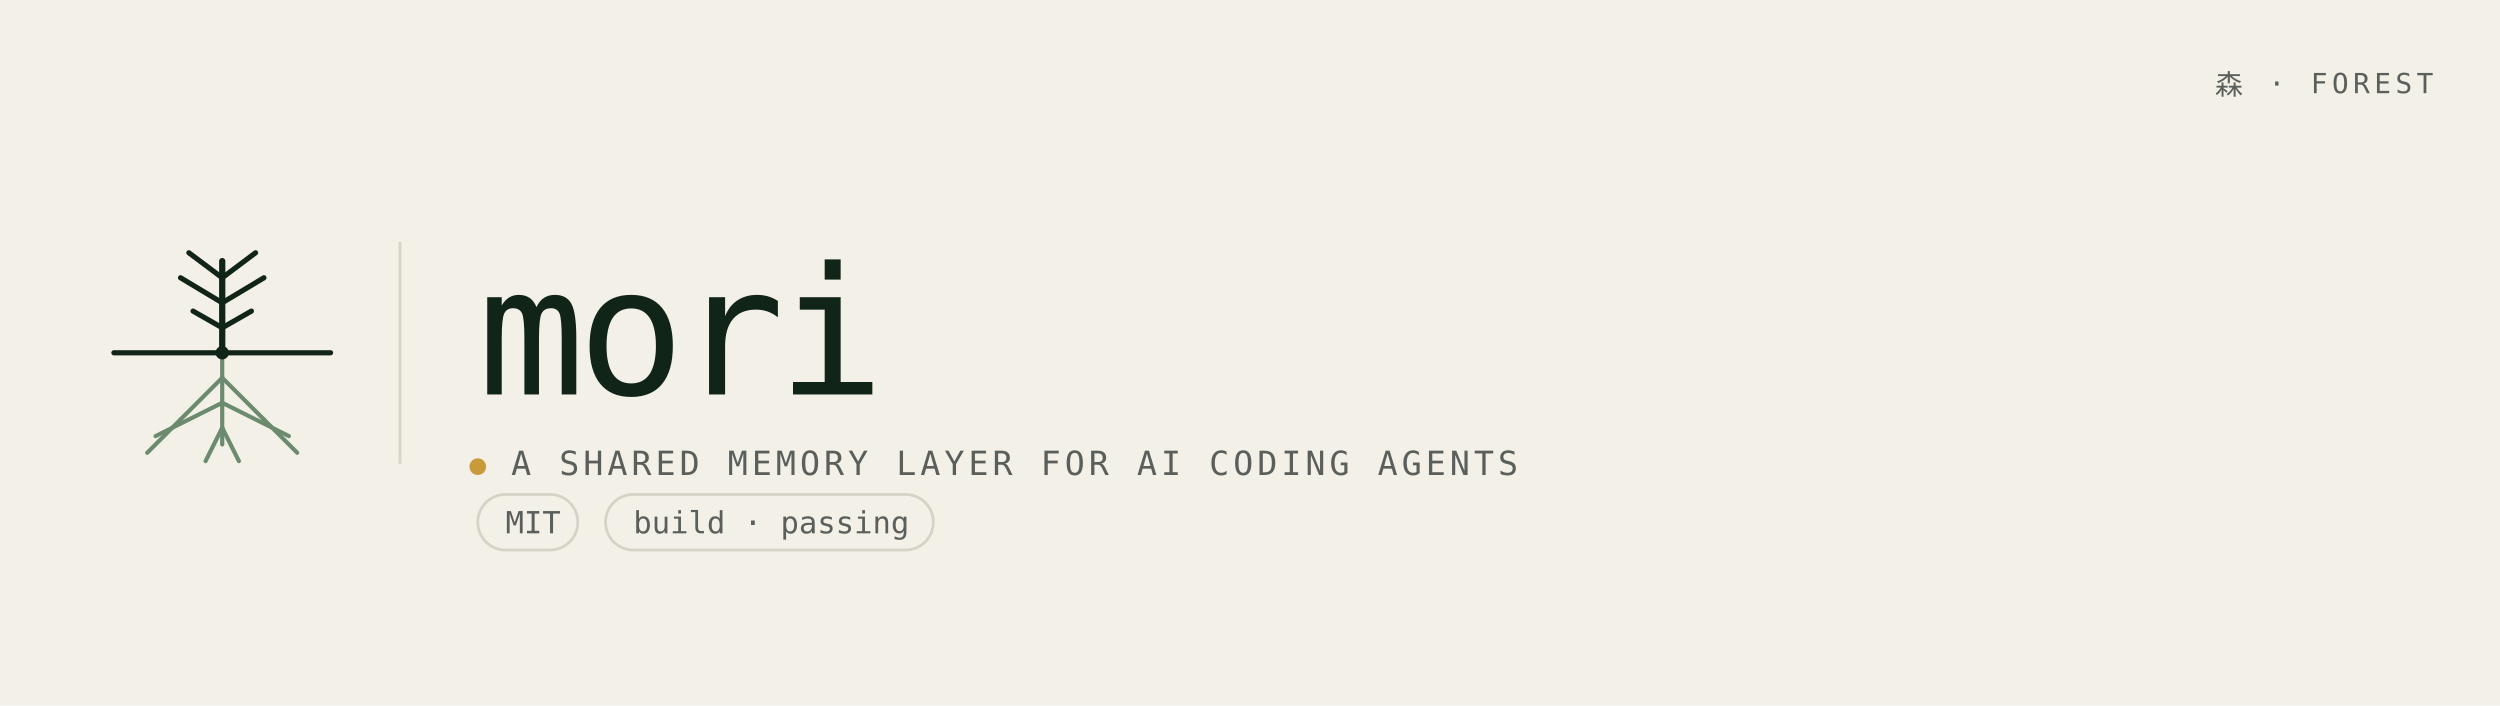
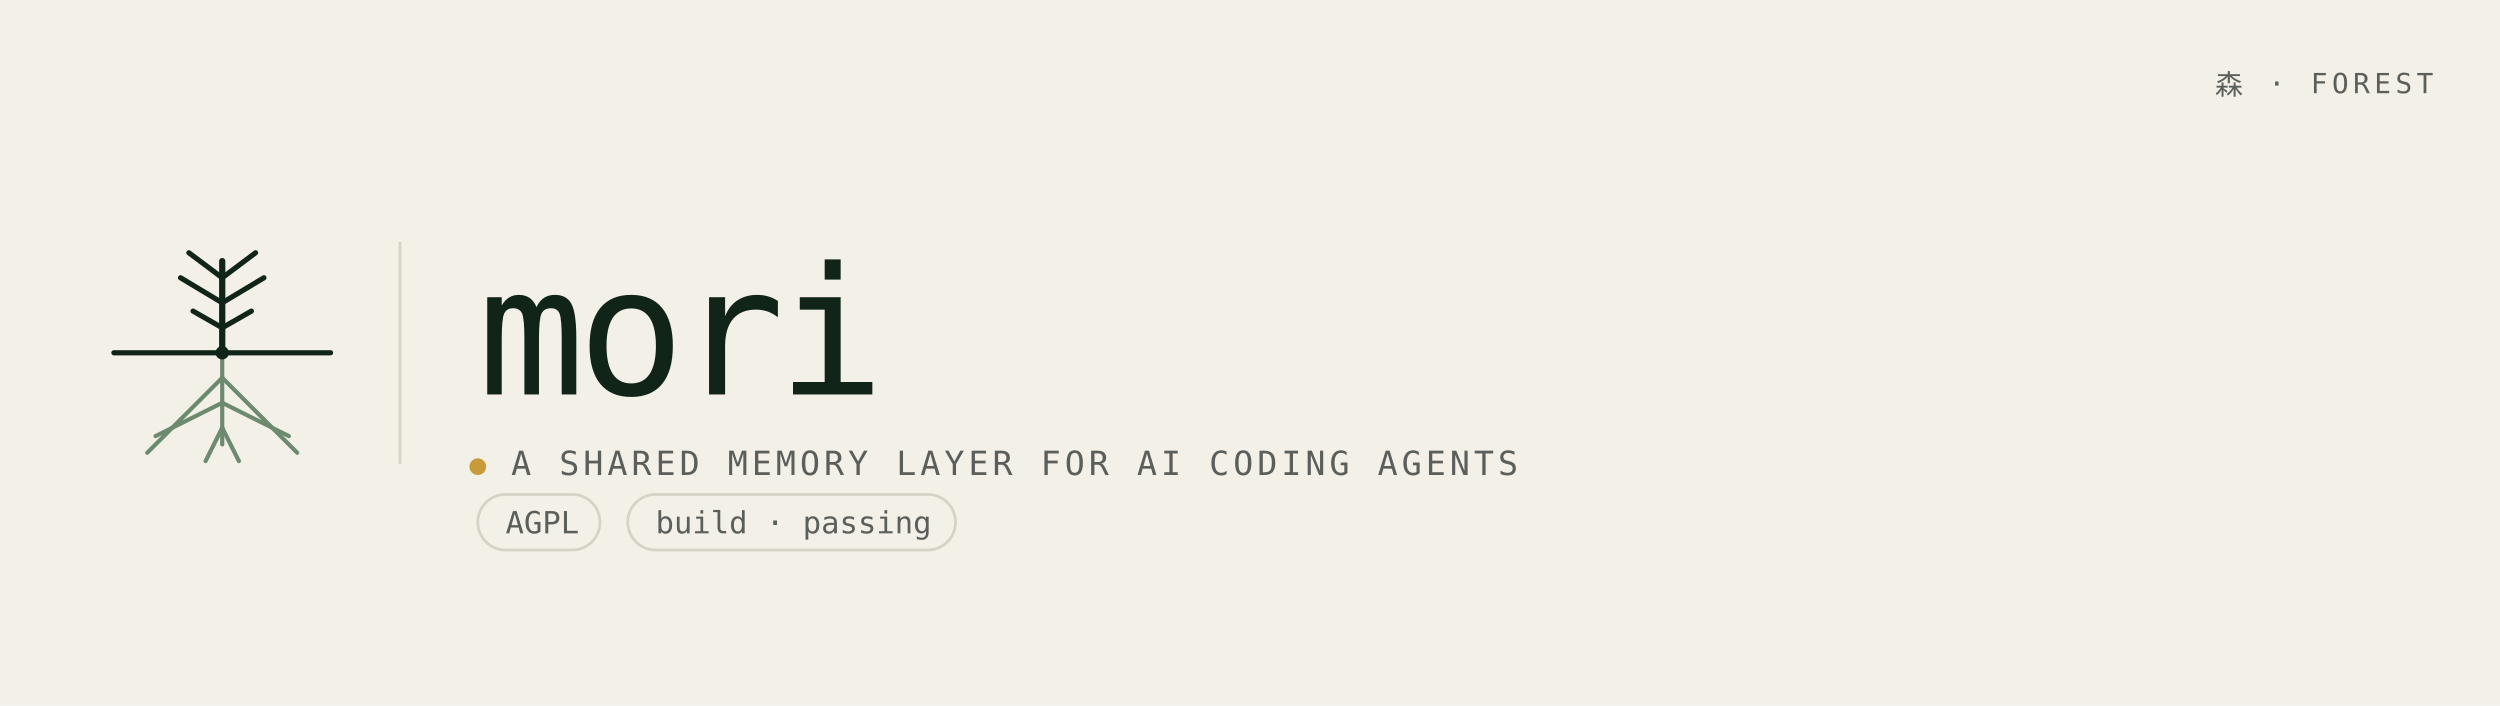
<svg xmlns="http://www.w3.org/2000/svg" width="900" height="254" viewBox="0 0 900 254" font-family="'JetBrains Mono', ui-monospace, 'SF Mono', Menlo, monospace">
  <rect width="900" height="254" fill="#f3f0e8" />
  <g transform="translate(32 79) scale(1.5)">
    <line x1="6" y1="32" x2="58" y2="32" stroke="#112418" stroke-width="1.25" stroke-linecap="round" />
    <line x1="32" y1="32" x2="32" y2="10" stroke="#112418" stroke-width="1.5" stroke-linecap="round" />
    <line x1="32" y1="14" x2="24" y2="8" stroke="#112418" stroke-width="1.25" stroke-linecap="round" />
    <line x1="32" y1="14" x2="40" y2="8" stroke="#112418" stroke-width="1.25" stroke-linecap="round" />
    <line x1="32" y1="20" x2="22" y2="14" stroke="#112418" stroke-width="1.25" stroke-linecap="round" />
    <line x1="32" y1="20" x2="42" y2="14" stroke="#112418" stroke-width="1.25" stroke-linecap="round" />
    <line x1="32" y1="26" x2="25" y2="22" stroke="#112418" stroke-width="1.25" stroke-linecap="round" />
    <line x1="32" y1="26" x2="39" y2="22" stroke="#112418" stroke-width="1.25" stroke-linecap="round" />
    <line x1="32" y1="32" x2="32" y2="54" stroke="#6b8a6e" stroke-width="1" stroke-linecap="round" />
    <line x1="32" y1="38" x2="22" y2="48" stroke="#6b8a6e" stroke-width="1" stroke-linecap="round" />
    <line x1="32" y1="38" x2="42" y2="48" stroke="#6b8a6e" stroke-width="1" stroke-linecap="round" />
    <line x1="32" y1="44" x2="16" y2="52" stroke="#6b8a6e" stroke-width="1" stroke-linecap="round" />
    <line x1="32" y1="44" x2="48" y2="52" stroke="#6b8a6e" stroke-width="1" stroke-linecap="round" />
    <line x1="22" y1="48" x2="14" y2="56" stroke="#6b8a6e" stroke-width="1" stroke-linecap="round" />
    <line x1="42" y1="48" x2="50" y2="56" stroke="#6b8a6e" stroke-width="1" stroke-linecap="round" />
    <line x1="32" y1="50" x2="28" y2="58" stroke="#6b8a6e" stroke-width="1" stroke-linecap="round" />
    <line x1="32" y1="50" x2="36" y2="58" stroke="#6b8a6e" stroke-width="1" stroke-linecap="round" />
    <circle cx="32" cy="32" r="1.6" fill="#112418" />
  </g>
  <line x1="144" y1="87" x2="144" y2="167" stroke="#d6d2c5" stroke-width="1" />
  <text x="172" y="142" font-size="64" font-weight="500" letter-spacing="-0.04em" fill="#112418">mori</text>
  <g transform="translate(172, 168)">
    <circle cx="0" cy="0" r="3" fill="#c89a3a" />
    <text x="12" y="3" font-size="12" letter-spacing="0.12em" fill="#5a5f5b">A SHARED MEMORY LAYER FOR AI CODING AGENTS</text>
  </g>
  <g transform="translate(172, 188)" font-size="11">
    <g>
-       <rect x="0" y="-10" width="36" height="20" rx="10" fill="#f3f0e8" stroke="#d6d2c5" />
-       <text x="10" y="4" fill="#5a5f5b">MIT</text>
+       <rect x="0" y="-10" width="44" height="20" rx="10" fill="#f3f0e8" stroke="#d6d2c5" />
+       <text x="10" y="4" fill="#5a5f5b">AGPL</text>
    </g>
    <g>
-       <rect x="46" y="-10" width="118" height="20" rx="10" fill="#f3f0e8" stroke="#d6d2c5" />
-       <text x="56" y="4" fill="#5a5f5b">build · passing</text>
+       <rect x="54" y="-10" width="118" height="20" rx="10" fill="#f3f0e8" stroke="#d6d2c5" />
+       <text x="64" y="4" fill="#5a5f5b">build · passing</text>
    </g>
  </g>
  <text x="876" y="34" text-anchor="end" font-size="10" letter-spacing="0.16em" fill="#5a5f5b">森 · FOREST</text>
</svg>
